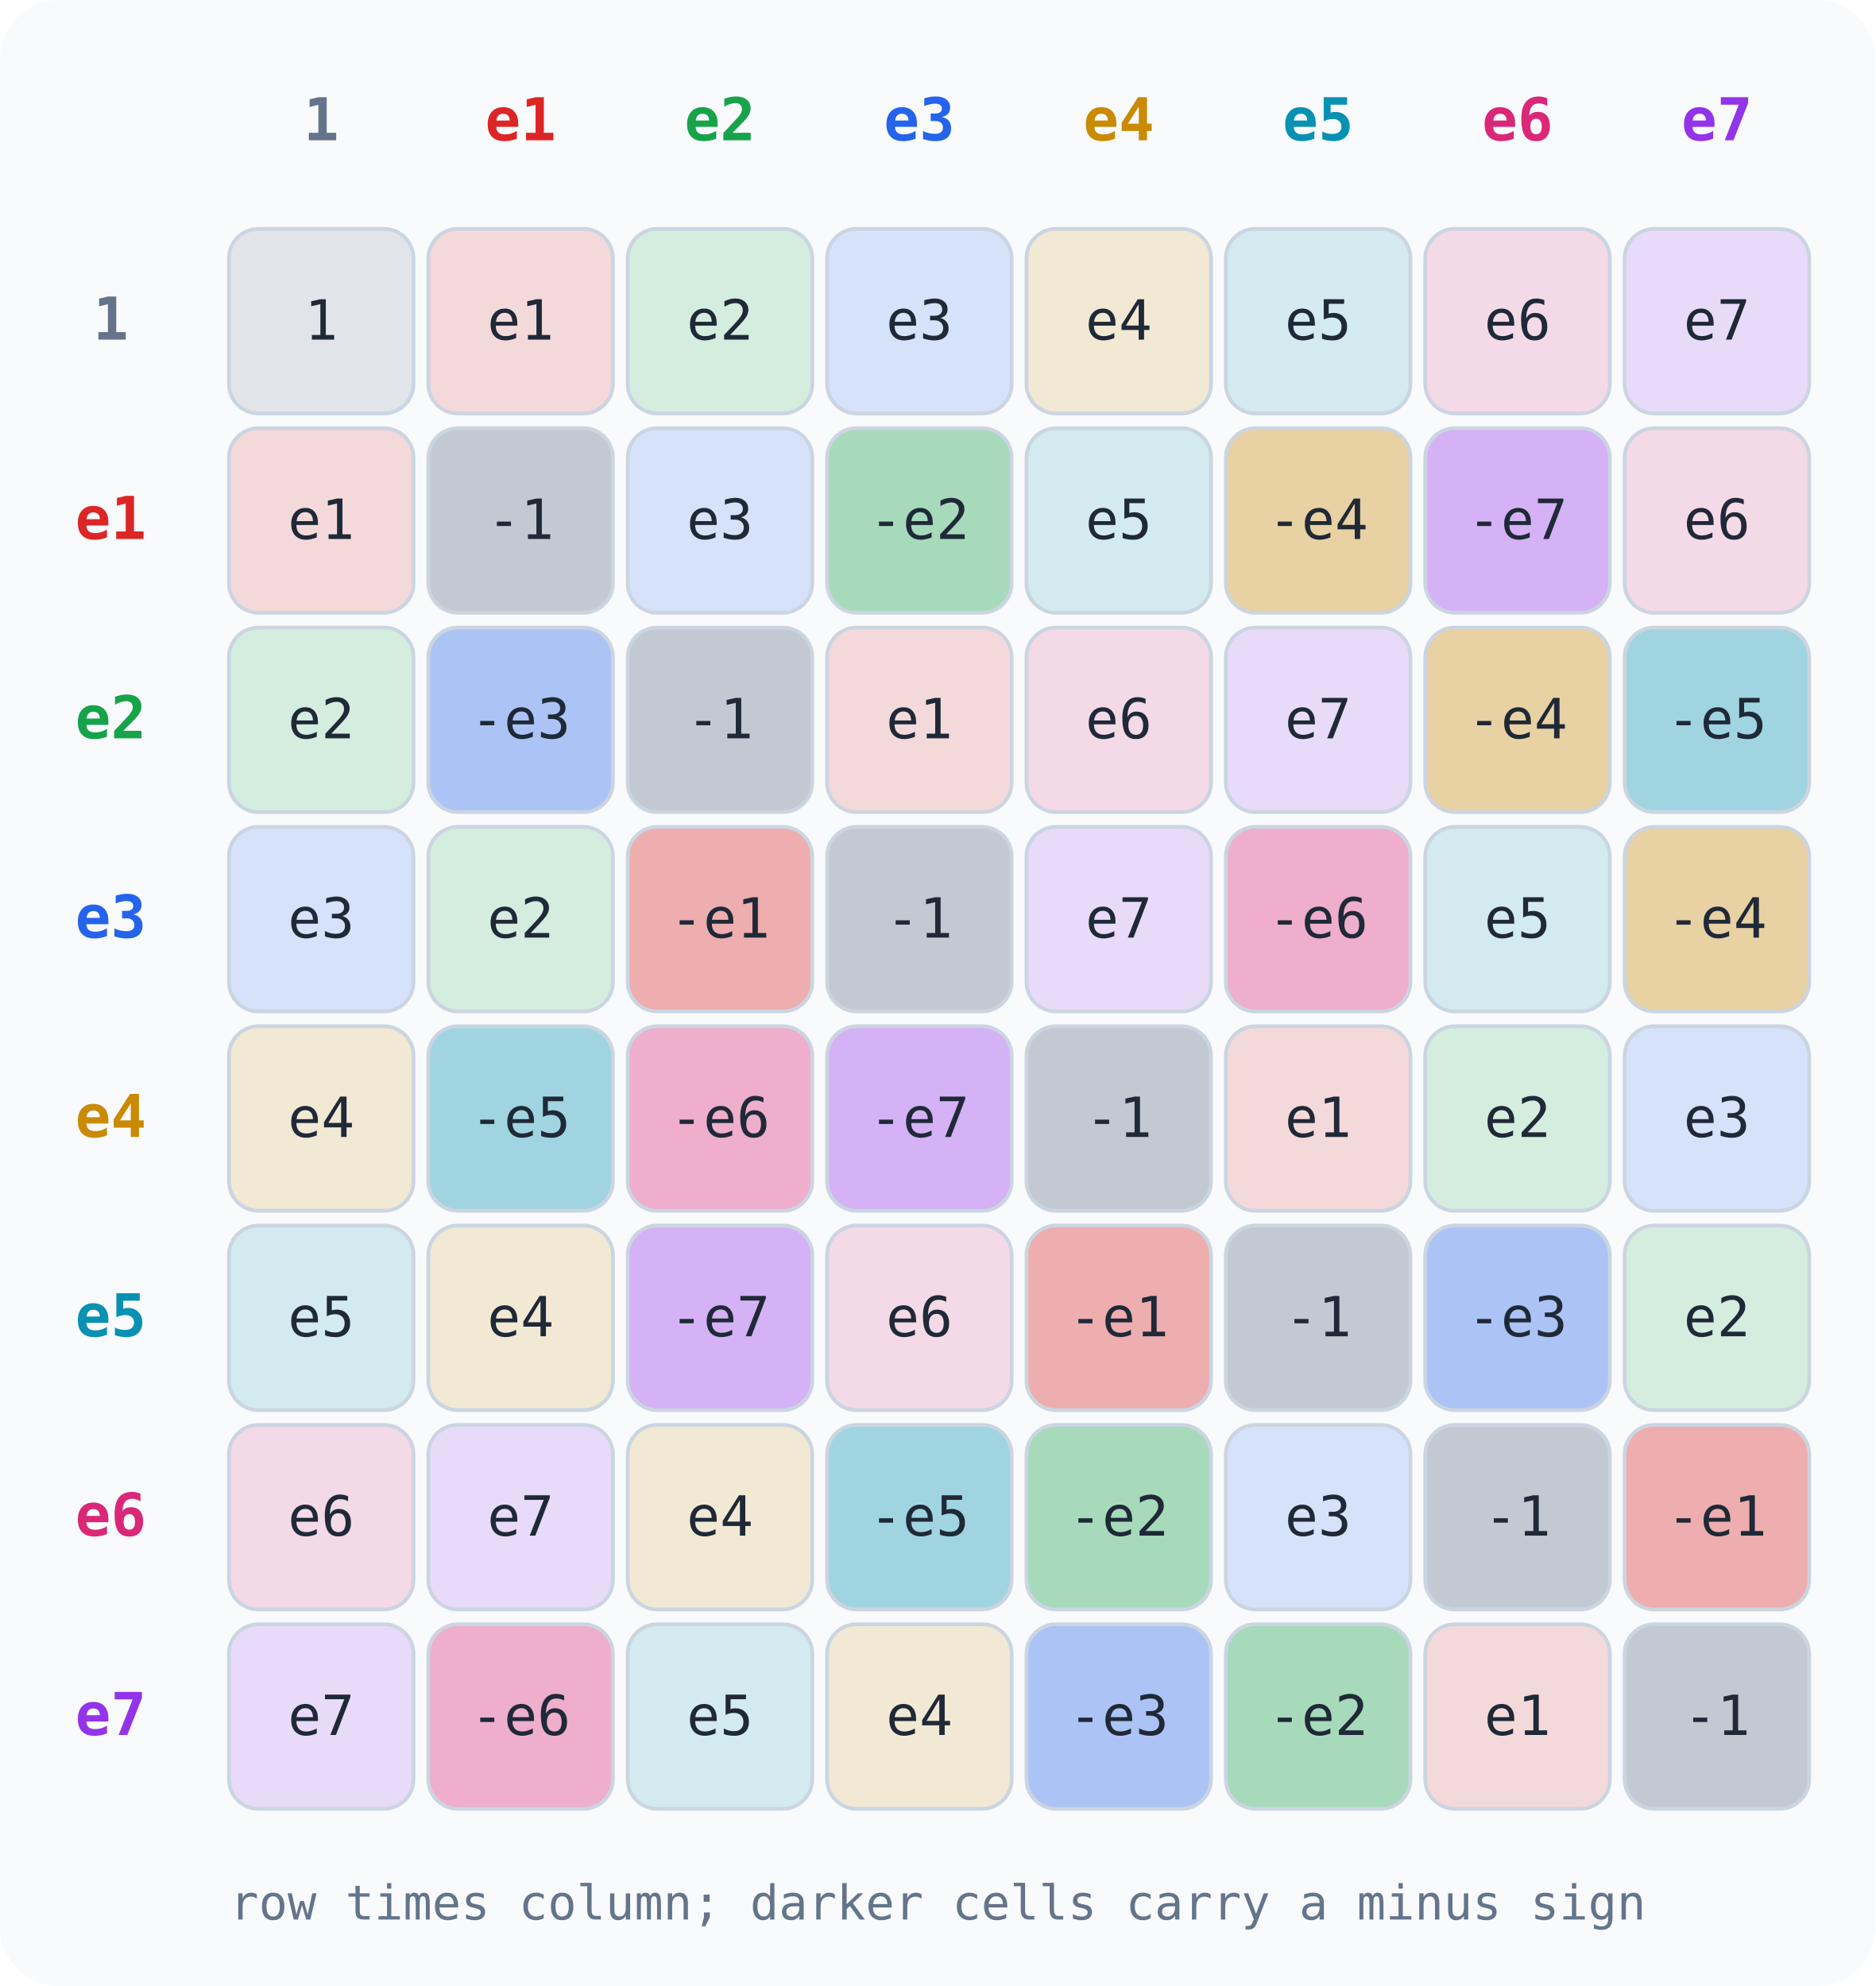
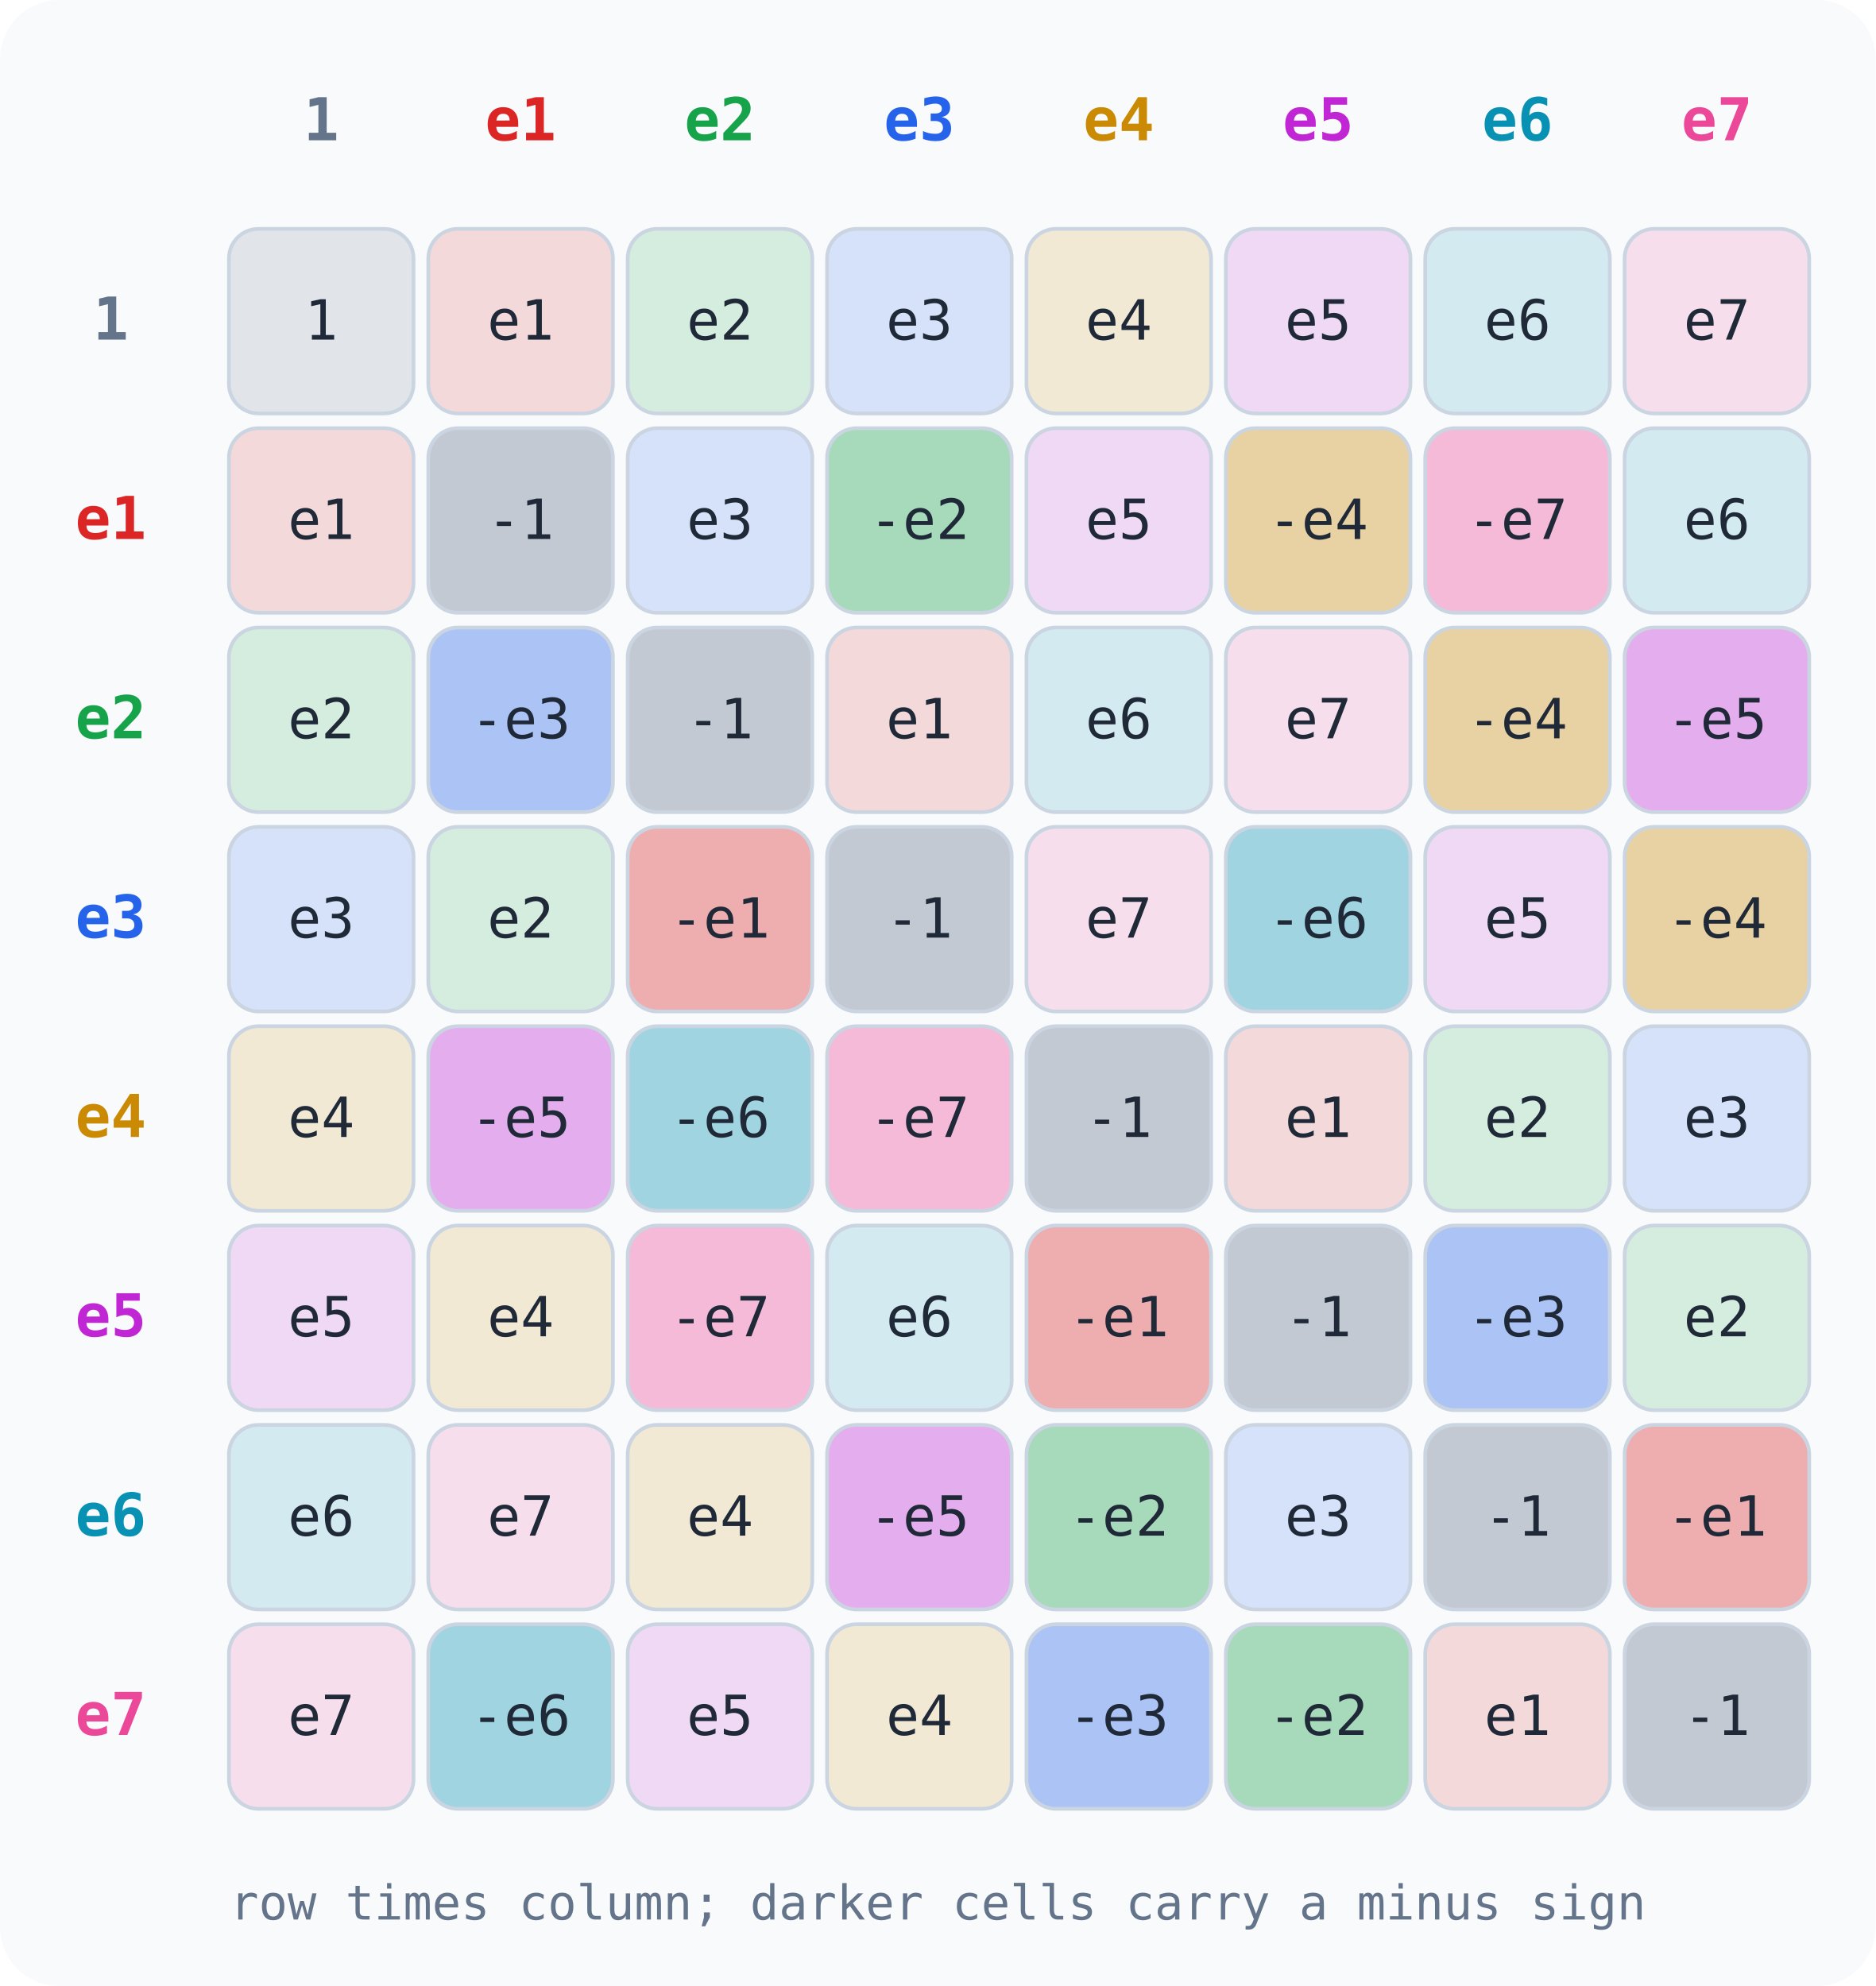
<svg xmlns="http://www.w3.org/2000/svg" viewBox="0 0 508 538" width="508" height="538" role="img" aria-label="Multiplication table of the octonions">
  <rect width="508" height="538" rx="16" fill="#f8fafc" />
  <text x="87" y="38" font-family="ui-monospace, SFMono-Regular, Menlo, Consolas, monospace" font-size="16" font-weight="700" text-anchor="middle" fill="#64748b">1</text>
  <text x="30" y="92" font-family="ui-monospace, SFMono-Regular, Menlo, Consolas, monospace" font-size="16" font-weight="700" text-anchor="middle" fill="#64748b">1</text>
  <text x="141" y="38" font-family="ui-monospace, SFMono-Regular, Menlo, Consolas, monospace" font-size="16" font-weight="700" text-anchor="middle" fill="#dc2626">e1</text>
  <text x="30" y="146" font-family="ui-monospace, SFMono-Regular, Menlo, Consolas, monospace" font-size="16" font-weight="700" text-anchor="middle" fill="#dc2626">e1</text>
  <text x="195" y="38" font-family="ui-monospace, SFMono-Regular, Menlo, Consolas, monospace" font-size="16" font-weight="700" text-anchor="middle" fill="#16a34a">e2</text>
  <text x="30" y="200" font-family="ui-monospace, SFMono-Regular, Menlo, Consolas, monospace" font-size="16" font-weight="700" text-anchor="middle" fill="#16a34a">e2</text>
  <text x="249" y="38" font-family="ui-monospace, SFMono-Regular, Menlo, Consolas, monospace" font-size="16" font-weight="700" text-anchor="middle" fill="#2563eb">e3</text>
  <text x="30" y="254" font-family="ui-monospace, SFMono-Regular, Menlo, Consolas, monospace" font-size="16" font-weight="700" text-anchor="middle" fill="#2563eb">e3</text>
  <text x="303" y="38" font-family="ui-monospace, SFMono-Regular, Menlo, Consolas, monospace" font-size="16" font-weight="700" text-anchor="middle" fill="#ca8a04">e4</text>
  <text x="30" y="308" font-family="ui-monospace, SFMono-Regular, Menlo, Consolas, monospace" font-size="16" font-weight="700" text-anchor="middle" fill="#ca8a04">e4</text>
-   <text x="357" y="38" font-family="ui-monospace, SFMono-Regular, Menlo, Consolas, monospace" font-size="16" font-weight="700" text-anchor="middle" fill="#0891b2">e5</text>
-   <text x="30" y="362" font-family="ui-monospace, SFMono-Regular, Menlo, Consolas, monospace" font-size="16" font-weight="700" text-anchor="middle" fill="#0891b2">e5</text>
-   <text x="411" y="38" font-family="ui-monospace, SFMono-Regular, Menlo, Consolas, monospace" font-size="16" font-weight="700" text-anchor="middle" fill="#db2777">e6</text>
-   <text x="30" y="416" font-family="ui-monospace, SFMono-Regular, Menlo, Consolas, monospace" font-size="16" font-weight="700" text-anchor="middle" fill="#db2777">e6</text>
-   <text x="465" y="38" font-family="ui-monospace, SFMono-Regular, Menlo, Consolas, monospace" font-size="16" font-weight="700" text-anchor="middle" fill="#9333ea">e7</text>
-   <text x="30" y="470" font-family="ui-monospace, SFMono-Regular, Menlo, Consolas, monospace" font-size="16" font-weight="700" text-anchor="middle" fill="#9333ea">e7</text>
+   <text x="357" y="38" font-family="ui-monospace, SFMono-Regular, Menlo, Consolas, monospace" font-size="16" font-weight="700" text-anchor="middle" fill="#c026d3">e5</text>
+   <text x="30" y="362" font-family="ui-monospace, SFMono-Regular, Menlo, Consolas, monospace" font-size="16" font-weight="700" text-anchor="middle" fill="#c026d3">e5</text>
+   <text x="411" y="38" font-family="ui-monospace, SFMono-Regular, Menlo, Consolas, monospace" font-size="16" font-weight="700" text-anchor="middle" fill="#0891b2">e6</text>
+   <text x="30" y="416" font-family="ui-monospace, SFMono-Regular, Menlo, Consolas, monospace" font-size="16" font-weight="700" text-anchor="middle" fill="#0891b2">e6</text>
+   <text x="465" y="38" font-family="ui-monospace, SFMono-Regular, Menlo, Consolas, monospace" font-size="16" font-weight="700" text-anchor="middle" fill="#ec4899">e7</text>
+   <text x="30" y="470" font-family="ui-monospace, SFMono-Regular, Menlo, Consolas, monospace" font-size="16" font-weight="700" text-anchor="middle" fill="#ec4899">e7</text>
  <rect x="62" y="62" width="50" height="50" rx="8" fill="#64748b" fill-opacity="0.16" stroke="#cbd5e1" />
  <text x="87" y="92" font-family="ui-monospace, SFMono-Regular, Menlo, Consolas, monospace" font-size="15" text-anchor="middle" fill="#1f2937">1</text>
  <rect x="116" y="62" width="50" height="50" rx="8" fill="#dc2626" fill-opacity="0.16" stroke="#cbd5e1" />
  <text x="141" y="92" font-family="ui-monospace, SFMono-Regular, Menlo, Consolas, monospace" font-size="15" text-anchor="middle" fill="#1f2937">e1</text>
  <rect x="170" y="62" width="50" height="50" rx="8" fill="#16a34a" fill-opacity="0.16" stroke="#cbd5e1" />
  <text x="195" y="92" font-family="ui-monospace, SFMono-Regular, Menlo, Consolas, monospace" font-size="15" text-anchor="middle" fill="#1f2937">e2</text>
  <rect x="224" y="62" width="50" height="50" rx="8" fill="#2563eb" fill-opacity="0.16" stroke="#cbd5e1" />
  <text x="249" y="92" font-family="ui-monospace, SFMono-Regular, Menlo, Consolas, monospace" font-size="15" text-anchor="middle" fill="#1f2937">e3</text>
  <rect x="278" y="62" width="50" height="50" rx="8" fill="#ca8a04" fill-opacity="0.16" stroke="#cbd5e1" />
  <text x="303" y="92" font-family="ui-monospace, SFMono-Regular, Menlo, Consolas, monospace" font-size="15" text-anchor="middle" fill="#1f2937">e4</text>
-   <rect x="332" y="62" width="50" height="50" rx="8" fill="#0891b2" fill-opacity="0.16" stroke="#cbd5e1" />
+   <rect x="332" y="62" width="50" height="50" rx="8" fill="#c026d3" fill-opacity="0.16" stroke="#cbd5e1" />
  <text x="357" y="92" font-family="ui-monospace, SFMono-Regular, Menlo, Consolas, monospace" font-size="15" text-anchor="middle" fill="#1f2937">e5</text>
-   <rect x="386" y="62" width="50" height="50" rx="8" fill="#db2777" fill-opacity="0.16" stroke="#cbd5e1" />
+   <rect x="386" y="62" width="50" height="50" rx="8" fill="#0891b2" fill-opacity="0.16" stroke="#cbd5e1" />
  <text x="411" y="92" font-family="ui-monospace, SFMono-Regular, Menlo, Consolas, monospace" font-size="15" text-anchor="middle" fill="#1f2937">e6</text>
-   <rect x="440" y="62" width="50" height="50" rx="8" fill="#9333ea" fill-opacity="0.16" stroke="#cbd5e1" />
+   <rect x="440" y="62" width="50" height="50" rx="8" fill="#ec4899" fill-opacity="0.16" stroke="#cbd5e1" />
  <text x="465" y="92" font-family="ui-monospace, SFMono-Regular, Menlo, Consolas, monospace" font-size="15" text-anchor="middle" fill="#1f2937">e7</text>
  <rect x="62" y="116" width="50" height="50" rx="8" fill="#dc2626" fill-opacity="0.16" stroke="#cbd5e1" />
  <text x="87" y="146" font-family="ui-monospace, SFMono-Regular, Menlo, Consolas, monospace" font-size="15" text-anchor="middle" fill="#1f2937">e1</text>
  <rect x="116" y="116" width="50" height="50" rx="8" fill="#64748b" fill-opacity="0.36" stroke="#cbd5e1" />
  <text x="141" y="146" font-family="ui-monospace, SFMono-Regular, Menlo, Consolas, monospace" font-size="15" text-anchor="middle" fill="#1f2937">-1</text>
  <rect x="170" y="116" width="50" height="50" rx="8" fill="#2563eb" fill-opacity="0.16" stroke="#cbd5e1" />
  <text x="195" y="146" font-family="ui-monospace, SFMono-Regular, Menlo, Consolas, monospace" font-size="15" text-anchor="middle" fill="#1f2937">e3</text>
  <rect x="224" y="116" width="50" height="50" rx="8" fill="#16a34a" fill-opacity="0.36" stroke="#cbd5e1" />
  <text x="249" y="146" font-family="ui-monospace, SFMono-Regular, Menlo, Consolas, monospace" font-size="15" text-anchor="middle" fill="#1f2937">-e2</text>
-   <rect x="278" y="116" width="50" height="50" rx="8" fill="#0891b2" fill-opacity="0.16" stroke="#cbd5e1" />
+   <rect x="278" y="116" width="50" height="50" rx="8" fill="#c026d3" fill-opacity="0.16" stroke="#cbd5e1" />
  <text x="303" y="146" font-family="ui-monospace, SFMono-Regular, Menlo, Consolas, monospace" font-size="15" text-anchor="middle" fill="#1f2937">e5</text>
  <rect x="332" y="116" width="50" height="50" rx="8" fill="#ca8a04" fill-opacity="0.36" stroke="#cbd5e1" />
  <text x="357" y="146" font-family="ui-monospace, SFMono-Regular, Menlo, Consolas, monospace" font-size="15" text-anchor="middle" fill="#1f2937">-e4</text>
-   <rect x="386" y="116" width="50" height="50" rx="8" fill="#9333ea" fill-opacity="0.36" stroke="#cbd5e1" />
+   <rect x="386" y="116" width="50" height="50" rx="8" fill="#ec4899" fill-opacity="0.36" stroke="#cbd5e1" />
  <text x="411" y="146" font-family="ui-monospace, SFMono-Regular, Menlo, Consolas, monospace" font-size="15" text-anchor="middle" fill="#1f2937">-e7</text>
-   <rect x="440" y="116" width="50" height="50" rx="8" fill="#db2777" fill-opacity="0.16" stroke="#cbd5e1" />
+   <rect x="440" y="116" width="50" height="50" rx="8" fill="#0891b2" fill-opacity="0.16" stroke="#cbd5e1" />
  <text x="465" y="146" font-family="ui-monospace, SFMono-Regular, Menlo, Consolas, monospace" font-size="15" text-anchor="middle" fill="#1f2937">e6</text>
  <rect x="62" y="170" width="50" height="50" rx="8" fill="#16a34a" fill-opacity="0.16" stroke="#cbd5e1" />
  <text x="87" y="200" font-family="ui-monospace, SFMono-Regular, Menlo, Consolas, monospace" font-size="15" text-anchor="middle" fill="#1f2937">e2</text>
  <rect x="116" y="170" width="50" height="50" rx="8" fill="#2563eb" fill-opacity="0.36" stroke="#cbd5e1" />
  <text x="141" y="200" font-family="ui-monospace, SFMono-Regular, Menlo, Consolas, monospace" font-size="15" text-anchor="middle" fill="#1f2937">-e3</text>
  <rect x="170" y="170" width="50" height="50" rx="8" fill="#64748b" fill-opacity="0.36" stroke="#cbd5e1" />
  <text x="195" y="200" font-family="ui-monospace, SFMono-Regular, Menlo, Consolas, monospace" font-size="15" text-anchor="middle" fill="#1f2937">-1</text>
  <rect x="224" y="170" width="50" height="50" rx="8" fill="#dc2626" fill-opacity="0.16" stroke="#cbd5e1" />
  <text x="249" y="200" font-family="ui-monospace, SFMono-Regular, Menlo, Consolas, monospace" font-size="15" text-anchor="middle" fill="#1f2937">e1</text>
-   <rect x="278" y="170" width="50" height="50" rx="8" fill="#db2777" fill-opacity="0.16" stroke="#cbd5e1" />
+   <rect x="278" y="170" width="50" height="50" rx="8" fill="#0891b2" fill-opacity="0.16" stroke="#cbd5e1" />
  <text x="303" y="200" font-family="ui-monospace, SFMono-Regular, Menlo, Consolas, monospace" font-size="15" text-anchor="middle" fill="#1f2937">e6</text>
-   <rect x="332" y="170" width="50" height="50" rx="8" fill="#9333ea" fill-opacity="0.16" stroke="#cbd5e1" />
+   <rect x="332" y="170" width="50" height="50" rx="8" fill="#ec4899" fill-opacity="0.16" stroke="#cbd5e1" />
  <text x="357" y="200" font-family="ui-monospace, SFMono-Regular, Menlo, Consolas, monospace" font-size="15" text-anchor="middle" fill="#1f2937">e7</text>
  <rect x="386" y="170" width="50" height="50" rx="8" fill="#ca8a04" fill-opacity="0.36" stroke="#cbd5e1" />
  <text x="411" y="200" font-family="ui-monospace, SFMono-Regular, Menlo, Consolas, monospace" font-size="15" text-anchor="middle" fill="#1f2937">-e4</text>
-   <rect x="440" y="170" width="50" height="50" rx="8" fill="#0891b2" fill-opacity="0.36" stroke="#cbd5e1" />
+   <rect x="440" y="170" width="50" height="50" rx="8" fill="#c026d3" fill-opacity="0.36" stroke="#cbd5e1" />
  <text x="465" y="200" font-family="ui-monospace, SFMono-Regular, Menlo, Consolas, monospace" font-size="15" text-anchor="middle" fill="#1f2937">-e5</text>
  <rect x="62" y="224" width="50" height="50" rx="8" fill="#2563eb" fill-opacity="0.16" stroke="#cbd5e1" />
  <text x="87" y="254" font-family="ui-monospace, SFMono-Regular, Menlo, Consolas, monospace" font-size="15" text-anchor="middle" fill="#1f2937">e3</text>
  <rect x="116" y="224" width="50" height="50" rx="8" fill="#16a34a" fill-opacity="0.16" stroke="#cbd5e1" />
  <text x="141" y="254" font-family="ui-monospace, SFMono-Regular, Menlo, Consolas, monospace" font-size="15" text-anchor="middle" fill="#1f2937">e2</text>
  <rect x="170" y="224" width="50" height="50" rx="8" fill="#dc2626" fill-opacity="0.36" stroke="#cbd5e1" />
  <text x="195" y="254" font-family="ui-monospace, SFMono-Regular, Menlo, Consolas, monospace" font-size="15" text-anchor="middle" fill="#1f2937">-e1</text>
  <rect x="224" y="224" width="50" height="50" rx="8" fill="#64748b" fill-opacity="0.36" stroke="#cbd5e1" />
  <text x="249" y="254" font-family="ui-monospace, SFMono-Regular, Menlo, Consolas, monospace" font-size="15" text-anchor="middle" fill="#1f2937">-1</text>
-   <rect x="278" y="224" width="50" height="50" rx="8" fill="#9333ea" fill-opacity="0.16" stroke="#cbd5e1" />
+   <rect x="278" y="224" width="50" height="50" rx="8" fill="#ec4899" fill-opacity="0.16" stroke="#cbd5e1" />
  <text x="303" y="254" font-family="ui-monospace, SFMono-Regular, Menlo, Consolas, monospace" font-size="15" text-anchor="middle" fill="#1f2937">e7</text>
-   <rect x="332" y="224" width="50" height="50" rx="8" fill="#db2777" fill-opacity="0.36" stroke="#cbd5e1" />
+   <rect x="332" y="224" width="50" height="50" rx="8" fill="#0891b2" fill-opacity="0.36" stroke="#cbd5e1" />
  <text x="357" y="254" font-family="ui-monospace, SFMono-Regular, Menlo, Consolas, monospace" font-size="15" text-anchor="middle" fill="#1f2937">-e6</text>
-   <rect x="386" y="224" width="50" height="50" rx="8" fill="#0891b2" fill-opacity="0.16" stroke="#cbd5e1" />
+   <rect x="386" y="224" width="50" height="50" rx="8" fill="#c026d3" fill-opacity="0.16" stroke="#cbd5e1" />
  <text x="411" y="254" font-family="ui-monospace, SFMono-Regular, Menlo, Consolas, monospace" font-size="15" text-anchor="middle" fill="#1f2937">e5</text>
  <rect x="440" y="224" width="50" height="50" rx="8" fill="#ca8a04" fill-opacity="0.36" stroke="#cbd5e1" />
  <text x="465" y="254" font-family="ui-monospace, SFMono-Regular, Menlo, Consolas, monospace" font-size="15" text-anchor="middle" fill="#1f2937">-e4</text>
  <rect x="62" y="278" width="50" height="50" rx="8" fill="#ca8a04" fill-opacity="0.16" stroke="#cbd5e1" />
  <text x="87" y="308" font-family="ui-monospace, SFMono-Regular, Menlo, Consolas, monospace" font-size="15" text-anchor="middle" fill="#1f2937">e4</text>
-   <rect x="116" y="278" width="50" height="50" rx="8" fill="#0891b2" fill-opacity="0.36" stroke="#cbd5e1" />
+   <rect x="116" y="278" width="50" height="50" rx="8" fill="#c026d3" fill-opacity="0.36" stroke="#cbd5e1" />
  <text x="141" y="308" font-family="ui-monospace, SFMono-Regular, Menlo, Consolas, monospace" font-size="15" text-anchor="middle" fill="#1f2937">-e5</text>
-   <rect x="170" y="278" width="50" height="50" rx="8" fill="#db2777" fill-opacity="0.36" stroke="#cbd5e1" />
+   <rect x="170" y="278" width="50" height="50" rx="8" fill="#0891b2" fill-opacity="0.36" stroke="#cbd5e1" />
  <text x="195" y="308" font-family="ui-monospace, SFMono-Regular, Menlo, Consolas, monospace" font-size="15" text-anchor="middle" fill="#1f2937">-e6</text>
-   <rect x="224" y="278" width="50" height="50" rx="8" fill="#9333ea" fill-opacity="0.36" stroke="#cbd5e1" />
+   <rect x="224" y="278" width="50" height="50" rx="8" fill="#ec4899" fill-opacity="0.36" stroke="#cbd5e1" />
  <text x="249" y="308" font-family="ui-monospace, SFMono-Regular, Menlo, Consolas, monospace" font-size="15" text-anchor="middle" fill="#1f2937">-e7</text>
  <rect x="278" y="278" width="50" height="50" rx="8" fill="#64748b" fill-opacity="0.36" stroke="#cbd5e1" />
  <text x="303" y="308" font-family="ui-monospace, SFMono-Regular, Menlo, Consolas, monospace" font-size="15" text-anchor="middle" fill="#1f2937">-1</text>
  <rect x="332" y="278" width="50" height="50" rx="8" fill="#dc2626" fill-opacity="0.16" stroke="#cbd5e1" />
  <text x="357" y="308" font-family="ui-monospace, SFMono-Regular, Menlo, Consolas, monospace" font-size="15" text-anchor="middle" fill="#1f2937">e1</text>
  <rect x="386" y="278" width="50" height="50" rx="8" fill="#16a34a" fill-opacity="0.16" stroke="#cbd5e1" />
  <text x="411" y="308" font-family="ui-monospace, SFMono-Regular, Menlo, Consolas, monospace" font-size="15" text-anchor="middle" fill="#1f2937">e2</text>
  <rect x="440" y="278" width="50" height="50" rx="8" fill="#2563eb" fill-opacity="0.16" stroke="#cbd5e1" />
  <text x="465" y="308" font-family="ui-monospace, SFMono-Regular, Menlo, Consolas, monospace" font-size="15" text-anchor="middle" fill="#1f2937">e3</text>
-   <rect x="62" y="332" width="50" height="50" rx="8" fill="#0891b2" fill-opacity="0.16" stroke="#cbd5e1" />
+   <rect x="62" y="332" width="50" height="50" rx="8" fill="#c026d3" fill-opacity="0.16" stroke="#cbd5e1" />
  <text x="87" y="362" font-family="ui-monospace, SFMono-Regular, Menlo, Consolas, monospace" font-size="15" text-anchor="middle" fill="#1f2937">e5</text>
  <rect x="116" y="332" width="50" height="50" rx="8" fill="#ca8a04" fill-opacity="0.16" stroke="#cbd5e1" />
  <text x="141" y="362" font-family="ui-monospace, SFMono-Regular, Menlo, Consolas, monospace" font-size="15" text-anchor="middle" fill="#1f2937">e4</text>
-   <rect x="170" y="332" width="50" height="50" rx="8" fill="#9333ea" fill-opacity="0.36" stroke="#cbd5e1" />
+   <rect x="170" y="332" width="50" height="50" rx="8" fill="#ec4899" fill-opacity="0.36" stroke="#cbd5e1" />
  <text x="195" y="362" font-family="ui-monospace, SFMono-Regular, Menlo, Consolas, monospace" font-size="15" text-anchor="middle" fill="#1f2937">-e7</text>
-   <rect x="224" y="332" width="50" height="50" rx="8" fill="#db2777" fill-opacity="0.16" stroke="#cbd5e1" />
+   <rect x="224" y="332" width="50" height="50" rx="8" fill="#0891b2" fill-opacity="0.16" stroke="#cbd5e1" />
  <text x="249" y="362" font-family="ui-monospace, SFMono-Regular, Menlo, Consolas, monospace" font-size="15" text-anchor="middle" fill="#1f2937">e6</text>
  <rect x="278" y="332" width="50" height="50" rx="8" fill="#dc2626" fill-opacity="0.36" stroke="#cbd5e1" />
  <text x="303" y="362" font-family="ui-monospace, SFMono-Regular, Menlo, Consolas, monospace" font-size="15" text-anchor="middle" fill="#1f2937">-e1</text>
  <rect x="332" y="332" width="50" height="50" rx="8" fill="#64748b" fill-opacity="0.36" stroke="#cbd5e1" />
  <text x="357" y="362" font-family="ui-monospace, SFMono-Regular, Menlo, Consolas, monospace" font-size="15" text-anchor="middle" fill="#1f2937">-1</text>
  <rect x="386" y="332" width="50" height="50" rx="8" fill="#2563eb" fill-opacity="0.36" stroke="#cbd5e1" />
  <text x="411" y="362" font-family="ui-monospace, SFMono-Regular, Menlo, Consolas, monospace" font-size="15" text-anchor="middle" fill="#1f2937">-e3</text>
  <rect x="440" y="332" width="50" height="50" rx="8" fill="#16a34a" fill-opacity="0.16" stroke="#cbd5e1" />
  <text x="465" y="362" font-family="ui-monospace, SFMono-Regular, Menlo, Consolas, monospace" font-size="15" text-anchor="middle" fill="#1f2937">e2</text>
-   <rect x="62" y="386" width="50" height="50" rx="8" fill="#db2777" fill-opacity="0.16" stroke="#cbd5e1" />
+   <rect x="62" y="386" width="50" height="50" rx="8" fill="#0891b2" fill-opacity="0.16" stroke="#cbd5e1" />
  <text x="87" y="416" font-family="ui-monospace, SFMono-Regular, Menlo, Consolas, monospace" font-size="15" text-anchor="middle" fill="#1f2937">e6</text>
-   <rect x="116" y="386" width="50" height="50" rx="8" fill="#9333ea" fill-opacity="0.16" stroke="#cbd5e1" />
+   <rect x="116" y="386" width="50" height="50" rx="8" fill="#ec4899" fill-opacity="0.16" stroke="#cbd5e1" />
  <text x="141" y="416" font-family="ui-monospace, SFMono-Regular, Menlo, Consolas, monospace" font-size="15" text-anchor="middle" fill="#1f2937">e7</text>
  <rect x="170" y="386" width="50" height="50" rx="8" fill="#ca8a04" fill-opacity="0.16" stroke="#cbd5e1" />
  <text x="195" y="416" font-family="ui-monospace, SFMono-Regular, Menlo, Consolas, monospace" font-size="15" text-anchor="middle" fill="#1f2937">e4</text>
-   <rect x="224" y="386" width="50" height="50" rx="8" fill="#0891b2" fill-opacity="0.36" stroke="#cbd5e1" />
+   <rect x="224" y="386" width="50" height="50" rx="8" fill="#c026d3" fill-opacity="0.36" stroke="#cbd5e1" />
  <text x="249" y="416" font-family="ui-monospace, SFMono-Regular, Menlo, Consolas, monospace" font-size="15" text-anchor="middle" fill="#1f2937">-e5</text>
  <rect x="278" y="386" width="50" height="50" rx="8" fill="#16a34a" fill-opacity="0.36" stroke="#cbd5e1" />
  <text x="303" y="416" font-family="ui-monospace, SFMono-Regular, Menlo, Consolas, monospace" font-size="15" text-anchor="middle" fill="#1f2937">-e2</text>
  <rect x="332" y="386" width="50" height="50" rx="8" fill="#2563eb" fill-opacity="0.16" stroke="#cbd5e1" />
  <text x="357" y="416" font-family="ui-monospace, SFMono-Regular, Menlo, Consolas, monospace" font-size="15" text-anchor="middle" fill="#1f2937">e3</text>
  <rect x="386" y="386" width="50" height="50" rx="8" fill="#64748b" fill-opacity="0.36" stroke="#cbd5e1" />
  <text x="411" y="416" font-family="ui-monospace, SFMono-Regular, Menlo, Consolas, monospace" font-size="15" text-anchor="middle" fill="#1f2937">-1</text>
  <rect x="440" y="386" width="50" height="50" rx="8" fill="#dc2626" fill-opacity="0.36" stroke="#cbd5e1" />
  <text x="465" y="416" font-family="ui-monospace, SFMono-Regular, Menlo, Consolas, monospace" font-size="15" text-anchor="middle" fill="#1f2937">-e1</text>
-   <rect x="62" y="440" width="50" height="50" rx="8" fill="#9333ea" fill-opacity="0.16" stroke="#cbd5e1" />
+   <rect x="62" y="440" width="50" height="50" rx="8" fill="#ec4899" fill-opacity="0.16" stroke="#cbd5e1" />
  <text x="87" y="470" font-family="ui-monospace, SFMono-Regular, Menlo, Consolas, monospace" font-size="15" text-anchor="middle" fill="#1f2937">e7</text>
-   <rect x="116" y="440" width="50" height="50" rx="8" fill="#db2777" fill-opacity="0.36" stroke="#cbd5e1" />
+   <rect x="116" y="440" width="50" height="50" rx="8" fill="#0891b2" fill-opacity="0.36" stroke="#cbd5e1" />
  <text x="141" y="470" font-family="ui-monospace, SFMono-Regular, Menlo, Consolas, monospace" font-size="15" text-anchor="middle" fill="#1f2937">-e6</text>
-   <rect x="170" y="440" width="50" height="50" rx="8" fill="#0891b2" fill-opacity="0.16" stroke="#cbd5e1" />
+   <rect x="170" y="440" width="50" height="50" rx="8" fill="#c026d3" fill-opacity="0.16" stroke="#cbd5e1" />
  <text x="195" y="470" font-family="ui-monospace, SFMono-Regular, Menlo, Consolas, monospace" font-size="15" text-anchor="middle" fill="#1f2937">e5</text>
  <rect x="224" y="440" width="50" height="50" rx="8" fill="#ca8a04" fill-opacity="0.16" stroke="#cbd5e1" />
  <text x="249" y="470" font-family="ui-monospace, SFMono-Regular, Menlo, Consolas, monospace" font-size="15" text-anchor="middle" fill="#1f2937">e4</text>
  <rect x="278" y="440" width="50" height="50" rx="8" fill="#2563eb" fill-opacity="0.36" stroke="#cbd5e1" />
  <text x="303" y="470" font-family="ui-monospace, SFMono-Regular, Menlo, Consolas, monospace" font-size="15" text-anchor="middle" fill="#1f2937">-e3</text>
  <rect x="332" y="440" width="50" height="50" rx="8" fill="#16a34a" fill-opacity="0.36" stroke="#cbd5e1" />
  <text x="357" y="470" font-family="ui-monospace, SFMono-Regular, Menlo, Consolas, monospace" font-size="15" text-anchor="middle" fill="#1f2937">-e2</text>
  <rect x="386" y="440" width="50" height="50" rx="8" fill="#dc2626" fill-opacity="0.16" stroke="#cbd5e1" />
  <text x="411" y="470" font-family="ui-monospace, SFMono-Regular, Menlo, Consolas, monospace" font-size="15" text-anchor="middle" fill="#1f2937">e1</text>
  <rect x="440" y="440" width="50" height="50" rx="8" fill="#64748b" fill-opacity="0.36" stroke="#cbd5e1" />
  <text x="465" y="470" font-family="ui-monospace, SFMono-Regular, Menlo, Consolas, monospace" font-size="15" text-anchor="middle" fill="#1f2937">-1</text>
  <text x="254" y="520" font-family="ui-monospace, SFMono-Regular, Menlo, Consolas, monospace" font-size="13" text-anchor="middle" fill="#64748b">row times column; darker cells carry a minus sign</text>
</svg>
